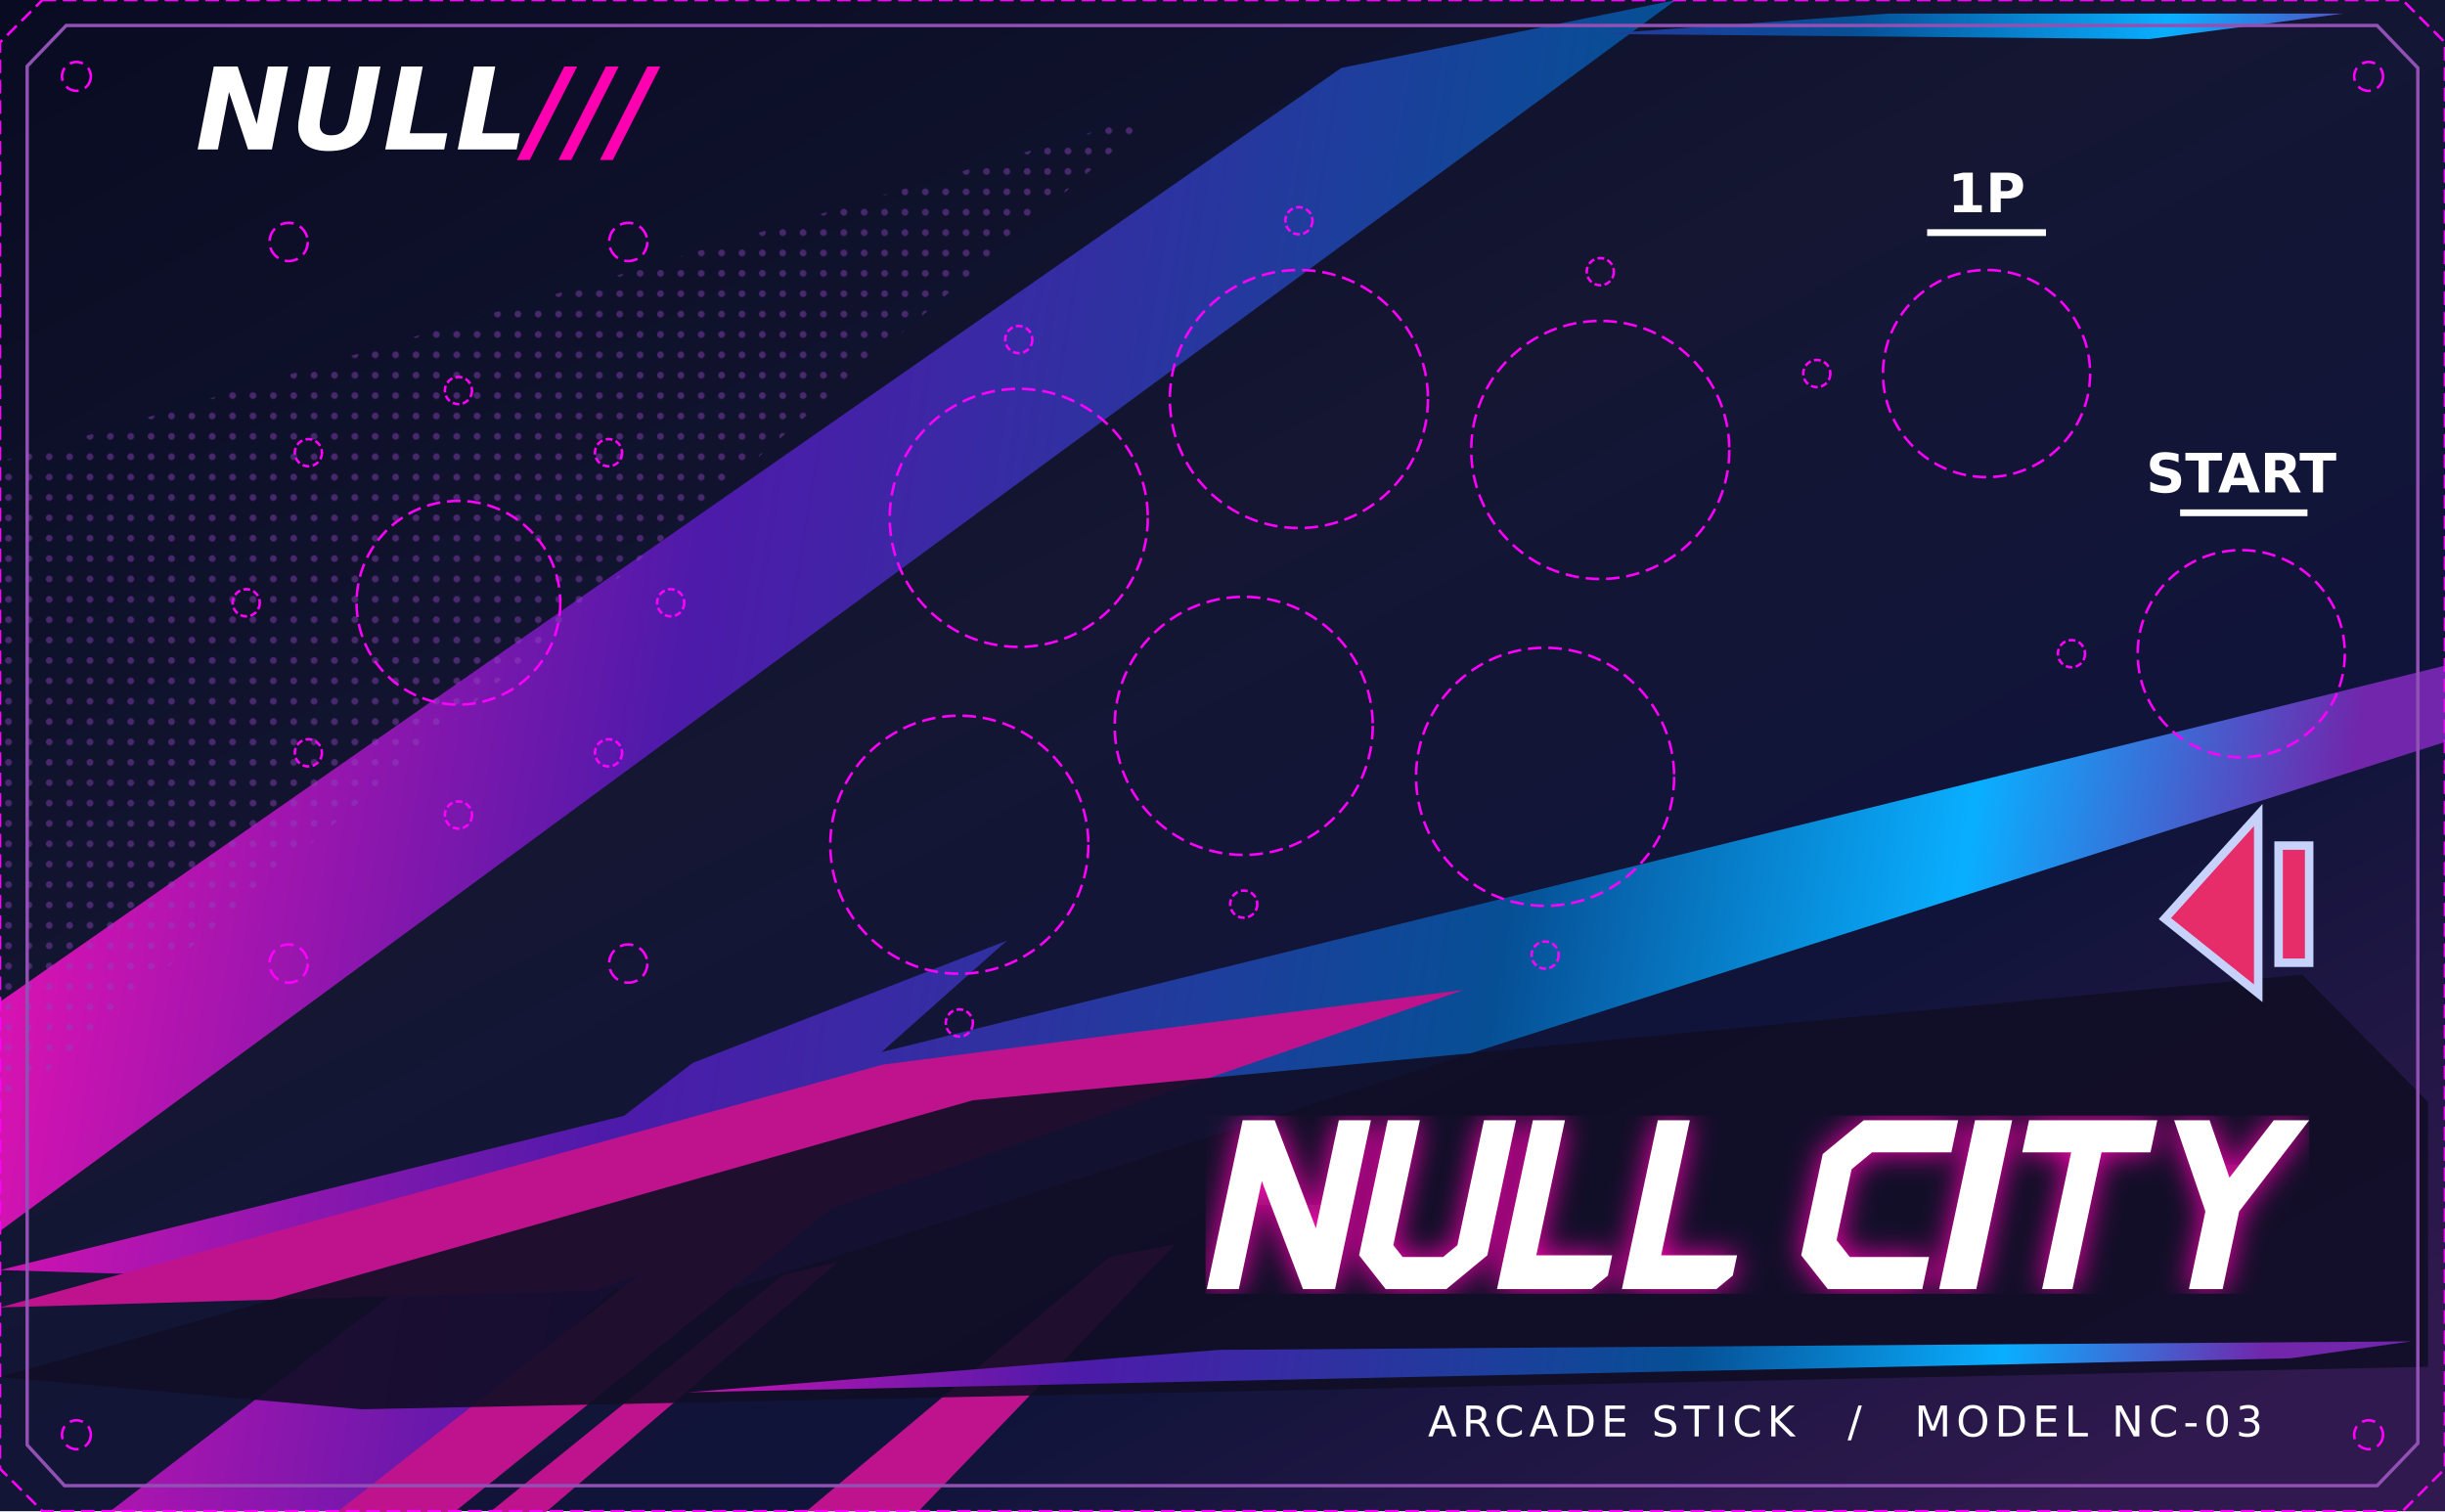
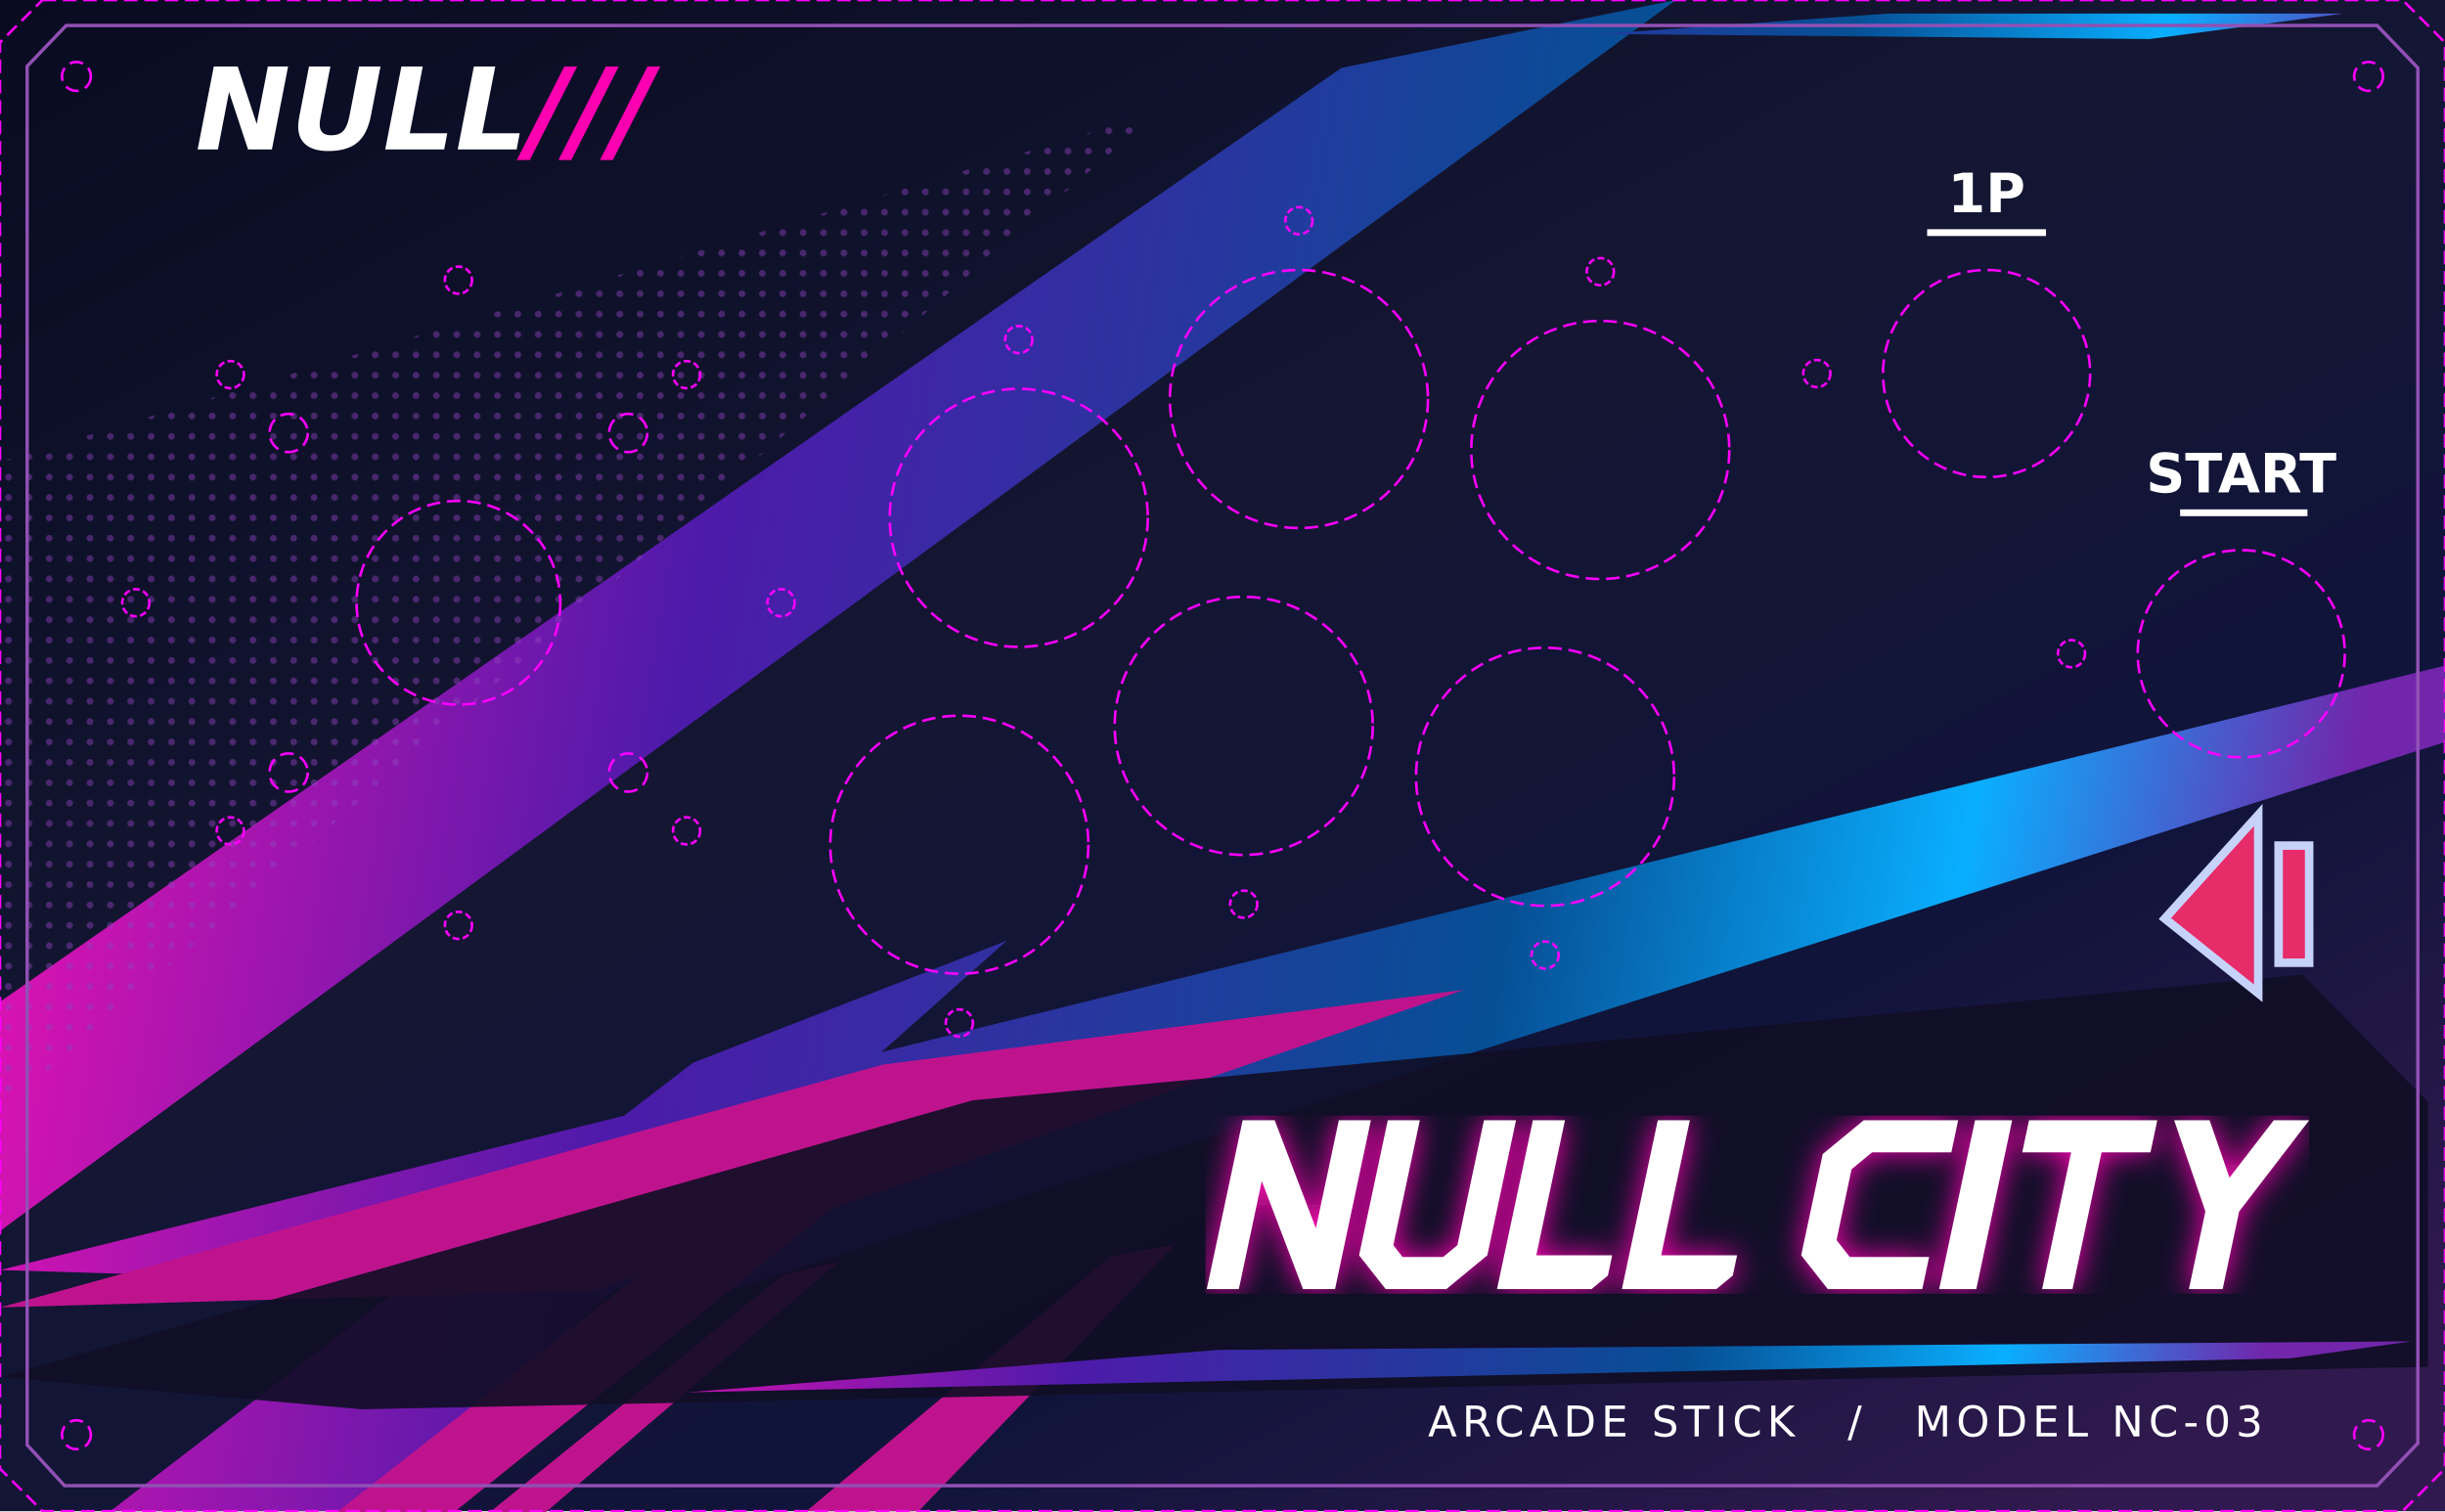
<svg xmlns="http://www.w3.org/2000/svg" width="288mm" height="178mm" viewBox="0 0 1440 890">
  <defs>
    <linearGradient id="base" x2=".84" y2="1" gradientUnits="objectBoundingBox">
      <stop stop-color="#080b21" />
      <stop offset=".44" stop-color="#141632" />
      <stop offset=".75" stop-color="#10143a" />
      <stop offset="1" stop-color="#30194e" />
    </linearGradient>
    <linearGradient id="streak" x2="1" y2=".1">
      <stop stop-color="#ff10b4" />
      <stop offset=".32" stop-color="#4e1aaa" />
      <stop offset=".67" stop-color="#064f95" />
      <stop offset=".85" stop-color="#09afff" />
      <stop offset="1" stop-color="#7126ab" />
    </linearGradient>
    <pattern id="dots" width="12" height="12" patternUnits="userSpaceOnUse">
      <circle cx="5" cy="5" r="2" fill="#8d42bb" />
    </pattern>
    <filter id="glow" x="-.2" y="-.5" width="1.4" height="2">
      <feGaussianBlur stdDeviation="9" />
    </filter>
  </defs>
  <rect width="1440" height="890" fill="url(#base)" />
  <path d="M0 590L790 40 987 0 0 725Z M0 748L1440 392 1440 437 426 761Z M65 890L408 626 593 554 215 890Z" fill="url(#streak)" />
  <path d="M0 272L682 66 0 655Z" fill="url(#dots)" opacity=".45" />
  <path d="M0 770L520 627 862 583 350 760Z M198 891L417 719 498 705 267 891Z M288 891L461 751 494 743 321 891Z M475 890L654 740 692 733 541 890Z" fill="#bf138e" />
  <path d="M0 811L573 648 1356 574 1430 649 1430 805 213 830Z" fill="#100d25" opacity=".91" />
  <path d="M405 820L718 795 1420 790 1349 800Z M942 20L1112 8H1380L1266 23Z" fill="url(#streak)" />
  <path d="M16 39L39 15H1400L1424 40V850L1400 875H38L16 851Z" fill="none" stroke="#9150b4" stroke-width="2" />
  <g font-family="DejaVu Sans" font-weight="bold" fill="#fff">
    <text x="115" y="88" font-size="67" font-style="italic">NULL<tspan fill="#ff00b1"> ///</tspan>
    </text>
    <g text-anchor="middle" font-size="32">
      <text x="1170" y="125">1P</text>
      <text x="1320" y="290">START</text>
    </g>
  </g>
  <path d="M1135 137h70 M1284 302h75" stroke="white" stroke-width="4" />
  <svg id="null-city-wordmark" x="710" y="657" width="650" height="105" viewBox="0 0 654 100">
    <g fill="#ff08b2" filter="url(#glow)">
      <polygon points="0.744,100 22.0,0 41.0,0 65.396,64 79.0,0 98.0,0 76.744,100 57.744,100 33.348,36 19.744,100" />
      <polygon points="108.0,0 127.0,0 111.271,74 116.783,81 140.783,81 149.271,74 165.0,0 184.0,0 166.995,80 142.744,100 106.744,100 90.996,80" />
      <polygon points="194.0,0 213.0,0 195.995,80 240.995,80 238.445,92 228.744,100 172.744,100" />
      <polygon points="268.0,0 287.0,0 269.995,80 314.995,80 312.445,92 302.744,100 246.744,100" />
      <polygon points="390.0,0 446.0,0 441.961,19 394.961,19 382.836,29 373.909,71 381.783,81 428.783,81 424.744,100 368.744,100 352.995,80 365.749,20" />
      <polygon points="456.0,0 478.0,0 456.744,100 434.744,100" />
      <polygon points="488.0,0 564.0,0 559.961,19 530.961,19 513.744,100 495.744,100 512.961,19 483.961,19" />
      <polygon points="574.0,0 595.0,0 606.773,34 633.0,0 654.0,0 612.522,54 602.744,100 582.744,100 592.522,54" />
    </g>
    <g fill="#fff">
      <polygon points="0.744,100 22.0,0 41.0,0 65.396,64 79.0,0 98.0,0 76.744,100 57.744,100 33.348,36 19.744,100" />
      <polygon points="108.0,0 127.0,0 111.271,74 116.783,81 140.783,81 149.271,74 165.0,0 184.0,0 166.995,80 142.744,100 106.744,100 90.996,80" />
      <polygon points="194.0,0 213.0,0 195.995,80 240.995,80 238.445,92 228.744,100 172.744,100" />
      <polygon points="268.0,0 287.0,0 269.995,80 314.995,80 312.445,92 302.744,100 246.744,100" />
      <polygon points="390.0,0 446.0,0 441.961,19 394.961,19 382.836,29 373.909,71 381.783,81 428.783,81 424.744,100 368.744,100 352.995,80 365.749,20" />
      <polygon points="456.0,0 478.0,0 456.744,100 434.744,100" />
      <polygon points="488.0,0 564.0,0 559.961,19 530.961,19 513.744,100 495.744,100 512.961,19 483.961,19" />
      <polygon points="574.0,0 595.0,0 606.773,34 633.0,0 654.0,0 612.522,54 602.744,100 582.744,100 592.522,54" />
    </g>
  </svg>
  <text x="841" y="846" font-family="DejaVu Sans" font-size="25" letter-spacing="3" fill="white">ARCADE STICK　/　MODEL NC-03</text>
  <path d="M1330 480l-55 61 55 44z M1342 498h18v69h-18z" fill="#e62c69" stroke="#c7d2fa" stroke-width="5" />
  <g id="cut-guides" fill="none" stroke="#ff00ff" stroke-width="1.5" stroke-dasharray="8 4">
    <path d="M25 0 H1415 L1440 25 V865 L1415 890 H25 L0 865 V25 Z" />
    <circle cx="600" cy="305" r="76.0" />
    <circle cx="765" cy="235" r="76.0" />
    <circle cx="565" cy="497.5" r="76.0" />
    <circle cx="942.5" cy="265" r="76.0" />
    <circle cx="732.5" cy="427.5" r="76.0" />
    <circle cx="910" cy="457.5" r="76.0" />
    <circle cx="1170" cy="220" r="61.0" />
    <circle cx="1320" cy="385" r="61.0" />
    <circle cx="270" cy="355" r="60" />
-     <circle cx="170.0" cy="567.5" r="11.25" />
-     <circle cx="170.0" cy="142.5" r="11.25" />
-     <circle cx="370.0" cy="567.5" r="11.25" />
-     <circle cx="370.0" cy="142.5" r="11.25" />
+     <circle cx="170.0" cy="455.0" r="11.25" />
+     <circle cx="170.0" cy="255.0" r="11.25" />
+     <circle cx="370.0" cy="455.0" r="11.25" />
+     <circle cx="370.0" cy="255.0" r="11.25" />
    <circle cx="45" cy="845" r="8.5" />
    <circle cx="45" cy="45" r="8.5" />
    <circle cx="1395" cy="845" r="8.5" />
    <circle cx="1395" cy="45" r="8.5" />
  </g>
  <g id="led-cut-guides" fill="none" stroke="#ff00ff" stroke-width="1.5" stroke-dasharray="4 2">
-     <circle cx="395.0" cy="355.0" r="8.0" />
-     <circle cx="358.388" cy="266.612" r="8.0" />
-     <circle cx="270.0" cy="230.0" r="8.0" />
-     <circle cx="181.612" cy="266.612" r="8.0" />
-     <circle cx="145.0" cy="355.0" r="8.0" />
-     <circle cx="181.612" cy="443.388" r="8.0" />
-     <circle cx="270.0" cy="480.0" r="8.0" />
-     <circle cx="358.388" cy="443.388" r="8.0" />
+     <circle cx="460.0" cy="355.0" r="8.0" />
+     <circle cx="404.35" cy="220.65" r="8.0" />
+     <circle cx="270.0" cy="165.0" r="8.0" />
+     <circle cx="135.65" cy="220.65" r="8.0" />
+     <circle cx="80.0" cy="355.0" r="8.0" />
+     <circle cx="135.65" cy="489.35" r="8.0" />
+     <circle cx="270.0" cy="545.0" r="8.0" />
+     <circle cx="404.35" cy="489.35" r="8.0" />
    <circle cx="600" cy="200" r="8.0" />
    <circle cx="765" cy="130" r="8.0" />
    <circle cx="565" cy="602.5" r="8.0" />
    <circle cx="942.5" cy="160" r="8.0" />
    <circle cx="732.5" cy="532.5" r="8.0" />
    <circle cx="910" cy="562.5" r="8.0" />
    <circle cx="1070" cy="220" r="8.0" />
    <circle cx="1220" cy="385" r="8.0" />
  </g>
</svg>
